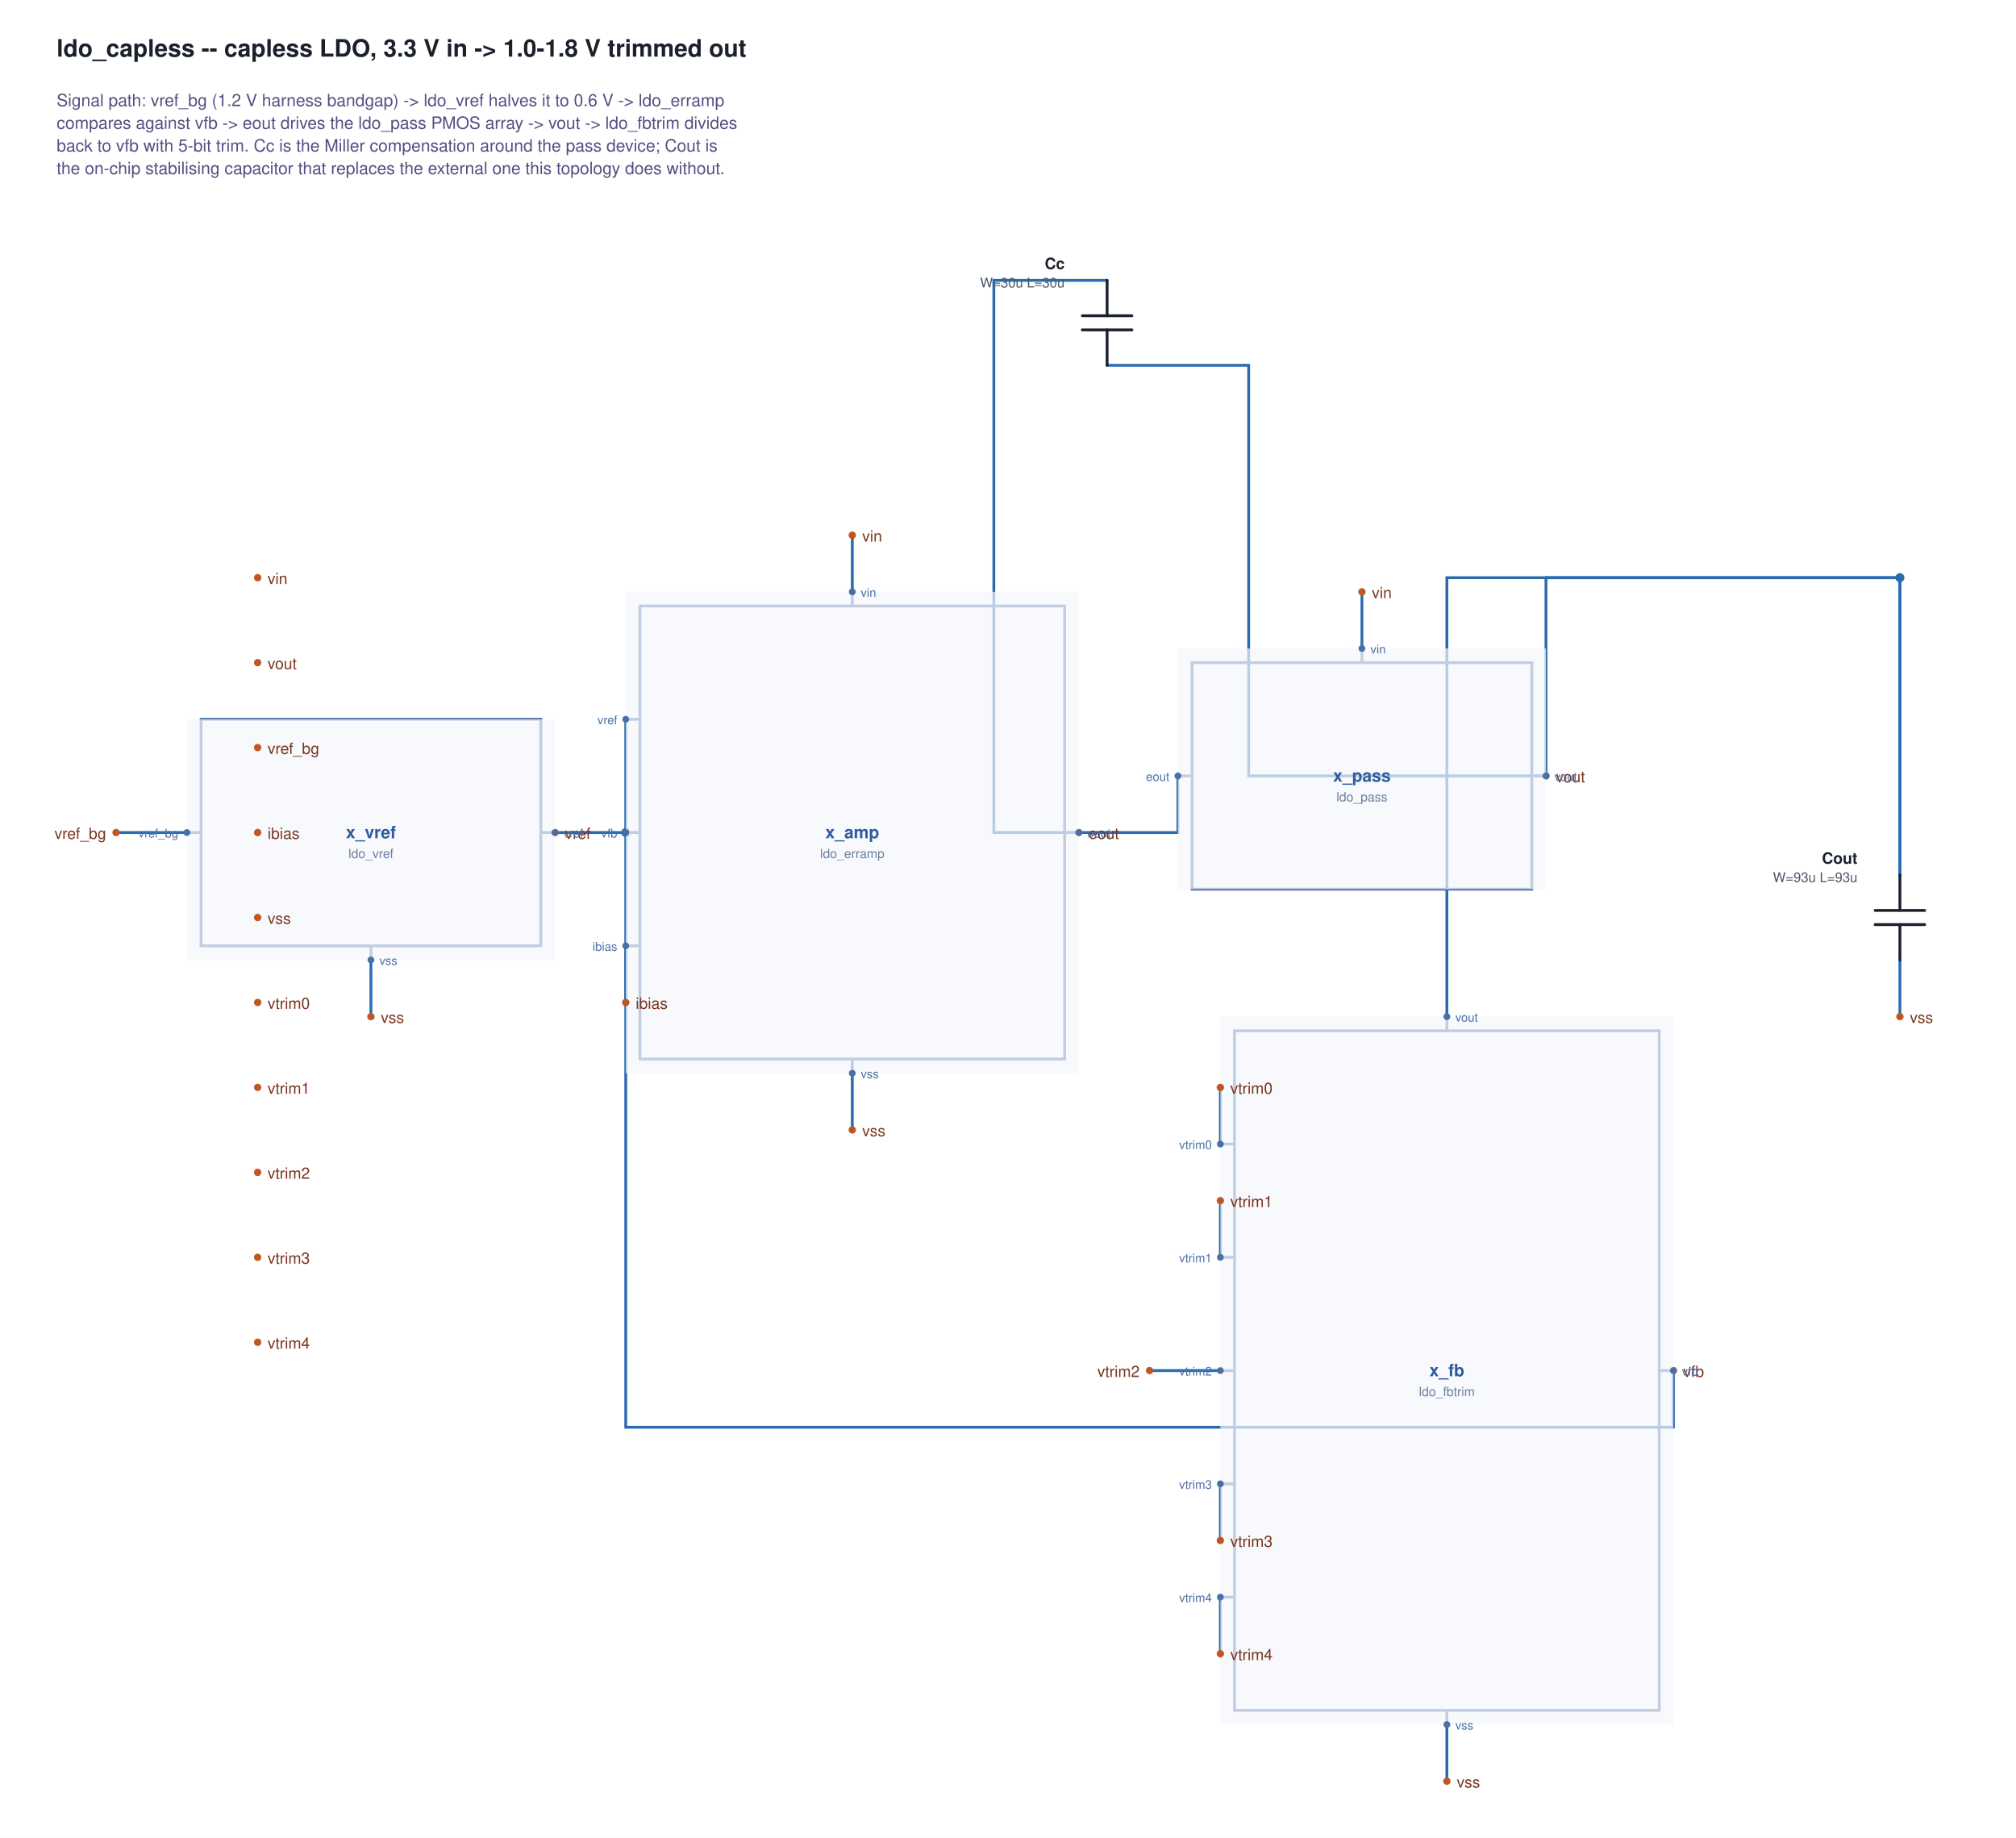
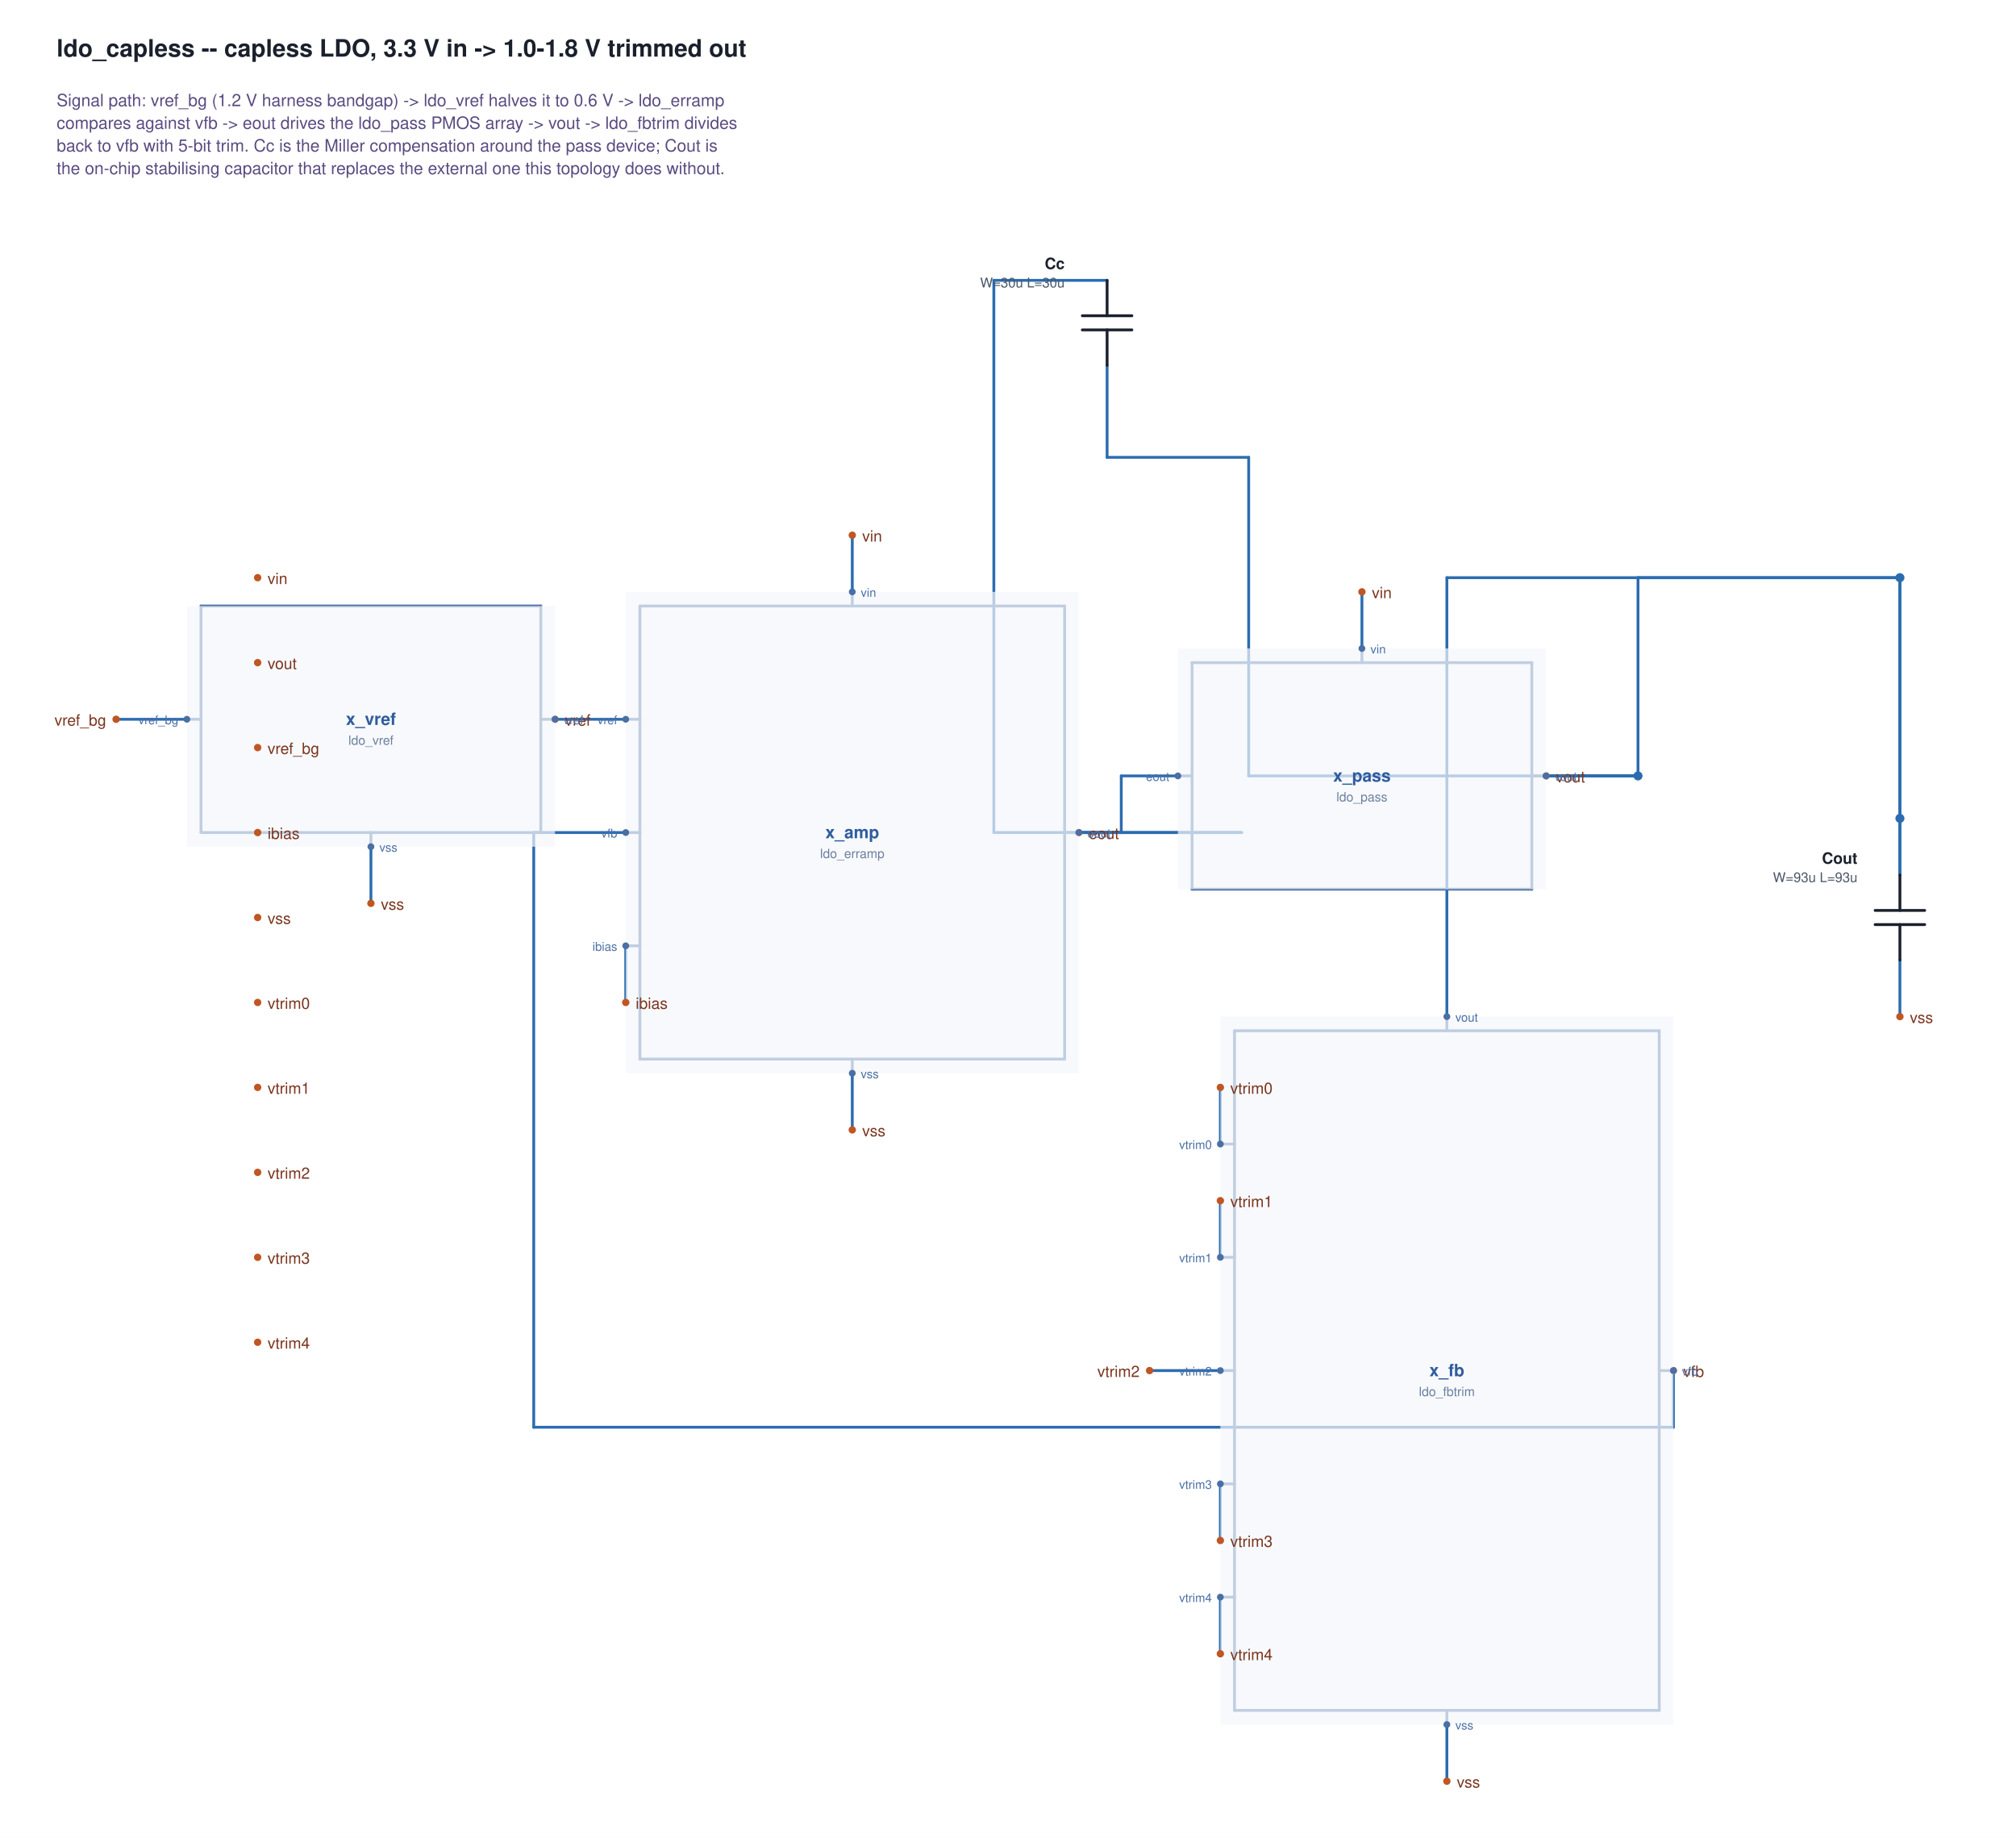
<svg xmlns="http://www.w3.org/2000/svg" width="1424" height="1298" viewBox="-822 -708 1424 1298">
  <rect x="-822.0" y="-708.0" width="1424.0" height="1298.0" fill="#ffffff" />
-   <line x1="-430.0" y1="-120.0" x2="-380.0" y2="-120.0" stroke="#2b6cb0" stroke-width="2" stroke-linecap="round" />
-   <line x1="-380.0" y1="-120.0" x2="-380.0" y2="-200.0" stroke="#2b6cb0" stroke-width="2" stroke-linecap="round" />
-   <line x1="-60.0" y1="-120.0" x2="10.0" y2="-120.0" stroke="#2b6cb0" stroke-width="2" stroke-linecap="round" />
-   <line x1="10.0" y1="-120.0" x2="10.0" y2="-160.0" stroke="#2b6cb0" stroke-width="2" stroke-linecap="round" />
-   <line x1="270.0" y1="-160.0" x2="270.0" y2="-300.0" stroke="#2b6cb0" stroke-width="2" stroke-linecap="round" />
-   <line x1="270.0" y1="-300.0" x2="520.0" y2="-300.0" stroke="#2b6cb0" stroke-width="2" stroke-linecap="round" />
-   <line x1="520.0" y1="-300.0" x2="520.0" y2="-90.0" stroke="#2b6cb0" stroke-width="2" stroke-linecap="round" />
+   <line x1="-430.0" y1="-200.0" x2="-420.0" y2="-200.0" stroke="#2b6cb0" stroke-width="2" stroke-linecap="round" />
+   <line x1="-420.0" y1="-200.0" x2="-380.0" y2="-200.0" stroke="#2b6cb0" stroke-width="2" stroke-linecap="round" />
+   <line x1="-60.0" y1="-120.0" x2="-30.0" y2="-120.0" stroke="#2b6cb0" stroke-width="2" stroke-linecap="round" />
+   <line x1="-30.0" y1="-120.0" x2="-30.0" y2="-160.0" stroke="#2b6cb0" stroke-width="2" stroke-linecap="round" />
+   <line x1="-30.0" y1="-160.0" x2="10.0" y2="-160.0" stroke="#2b6cb0" stroke-width="2" stroke-linecap="round" />
+   <line x1="270.0" y1="-160.0" x2="335.0" y2="-160.0" stroke="#2b6cb0" stroke-width="2" stroke-linecap="round" />
+   <line x1="335.0" y1="-160.0" x2="335.0" y2="-300.0" stroke="#2b6cb0" stroke-width="2" stroke-linecap="round" />
+   <line x1="335.0" y1="-300.0" x2="520.0" y2="-300.0" stroke="#2b6cb0" stroke-width="2" stroke-linecap="round" />
+   <line x1="520.0" y1="-300.0" x2="520.0" y2="-130.0" stroke="#2b6cb0" stroke-width="2" stroke-linecap="round" />
+   <line x1="520.0" y1="-130.0" x2="520.0" y2="-90.0" stroke="#2b6cb0" stroke-width="2" stroke-linecap="round" />
  <line x1="200.0" y1="10.0" x2="200.0" y2="-300.0" stroke="#2b6cb0" stroke-width="2" stroke-linecap="round" />
  <line x1="200.0" y1="-300.0" x2="520.0" y2="-300.0" stroke="#2b6cb0" stroke-width="2" stroke-linecap="round" />
-   <line x1="520.0" y1="-300.0" x2="520.0" y2="-90.0" stroke="#2b6cb0" stroke-width="2" stroke-linecap="round" />
+   <line x1="520.0" y1="-300.0" x2="520.0" y2="-130.0" stroke="#2b6cb0" stroke-width="2" stroke-linecap="round" />
+   <line x1="520.0" y1="-130.0" x2="520.0" y2="-90.0" stroke="#2b6cb0" stroke-width="2" stroke-linecap="round" />
  <line x1="360.0" y1="260.0" x2="360.0" y2="300.0" stroke="#2b6cb0" stroke-width="2" stroke-linecap="round" />
-   <line x1="360.0" y1="300.0" x2="-380.0" y2="300.0" stroke="#2b6cb0" stroke-width="2" stroke-linecap="round" />
-   <line x1="-380.0" y1="300.0" x2="-380.0" y2="-120.0" stroke="#2b6cb0" stroke-width="2" stroke-linecap="round" />
+   <line x1="360.0" y1="300.0" x2="-445.0" y2="300.0" stroke="#2b6cb0" stroke-width="2" stroke-linecap="round" />
+   <line x1="-445.0" y1="300.0" x2="-445.0" y2="-120.0" stroke="#2b6cb0" stroke-width="2" stroke-linecap="round" />
+   <line x1="-445.0" y1="-120.0" x2="-380.0" y2="-120.0" stroke="#2b6cb0" stroke-width="2" stroke-linecap="round" />
  <line x1="-40.0" y1="-510.0" x2="-120.0" y2="-510.0" stroke="#2b6cb0" stroke-width="2" stroke-linecap="round" />
  <line x1="-120.0" y1="-510.0" x2="-120.0" y2="-120.0" stroke="#2b6cb0" stroke-width="2" stroke-linecap="round" />
-   <line x1="-120.0" y1="-120.0" x2="-60.0" y2="-120.0" stroke="#2b6cb0" stroke-width="2" stroke-linecap="round" />
-   <line x1="-40.0" y1="-450.0" x2="60.0" y2="-450.0" stroke="#2b6cb0" stroke-width="2" stroke-linecap="round" />
-   <line x1="60.0" y1="-450.0" x2="60.0" y2="-160.0" stroke="#2b6cb0" stroke-width="2" stroke-linecap="round" />
-   <line x1="60.0" y1="-160.0" x2="270.0" y2="-160.0" stroke="#2b6cb0" stroke-width="2" stroke-linecap="round" />
-   <line x1="-690.0" y1="-120.0" x2="-740.0" y2="-120.0" stroke="#2b6cb0" stroke-width="2" stroke-linecap="round" />
-   <line x1="-560.0" y1="-30.0" x2="-560.0" y2="10.0" stroke="#2b6cb0" stroke-width="2" stroke-linecap="round" />
+   <line x1="-120.0" y1="-120.0" x2="55.0" y2="-120.0" stroke="#2b6cb0" stroke-width="2" stroke-linecap="round" />
+   <line x1="55.0" y1="-120.0" x2="-60.0" y2="-120.0" stroke="#2b6cb0" stroke-width="2" stroke-linecap="round" />
+   <line x1="-40.0" y1="-450.0" x2="-40.0" y2="-385.0" stroke="#2b6cb0" stroke-width="2" stroke-linecap="round" />
+   <line x1="-40.0" y1="-385.0" x2="60.0" y2="-385.0" stroke="#2b6cb0" stroke-width="2" stroke-linecap="round" />
+   <line x1="60.0" y1="-385.0" x2="60.0" y2="-160.0" stroke="#2b6cb0" stroke-width="2" stroke-linecap="round" />
+   <line x1="60.0" y1="-160.0" x2="335.0" y2="-160.0" stroke="#2b6cb0" stroke-width="2" stroke-linecap="round" />
+   <line x1="335.0" y1="-160.0" x2="270.0" y2="-160.0" stroke="#2b6cb0" stroke-width="2" stroke-linecap="round" />
+   <line x1="-690.0" y1="-200.0" x2="-740.0" y2="-200.0" stroke="#2b6cb0" stroke-width="2" stroke-linecap="round" />
+   <line x1="-560.0" y1="-110.0" x2="-560.0" y2="-70.0" stroke="#2b6cb0" stroke-width="2" stroke-linecap="round" />
  <line x1="-380.0" y1="-40.0" x2="-380.0" y2="0.0" stroke="#2b6cb0" stroke-width="2" stroke-linecap="round" />
  <line x1="-220.0" y1="-290.0" x2="-220.0" y2="-330.0" stroke="#2b6cb0" stroke-width="2" stroke-linecap="round" />
  <line x1="-220.0" y1="50.0" x2="-220.0" y2="90.0" stroke="#2b6cb0" stroke-width="2" stroke-linecap="round" />
  <line x1="140.0" y1="-250.0" x2="140.0" y2="-290.0" stroke="#2b6cb0" stroke-width="2" stroke-linecap="round" />
  <line x1="200.0" y1="510.0" x2="200.0" y2="550.0" stroke="#2b6cb0" stroke-width="2" stroke-linecap="round" />
  <line x1="40.0" y1="100.0" x2="40.0" y2="60.0" stroke="#2b6cb0" stroke-width="2" stroke-linecap="round" />
  <line x1="40.0" y1="180.0" x2="40.0" y2="140.0" stroke="#2b6cb0" stroke-width="2" stroke-linecap="round" />
  <line x1="40.0" y1="260.0" x2="-10.0" y2="260.0" stroke="#2b6cb0" stroke-width="2" stroke-linecap="round" />
  <line x1="40.0" y1="340.0" x2="40.0" y2="380.0" stroke="#2b6cb0" stroke-width="2" stroke-linecap="round" />
  <line x1="40.0" y1="420.0" x2="40.0" y2="460.0" stroke="#2b6cb0" stroke-width="2" stroke-linecap="round" />
  <line x1="520.0" y1="-30.0" x2="520.0" y2="10.0" stroke="#2b6cb0" stroke-width="2" stroke-linecap="round" />
-   <circle cx="-380.0" cy="-120.0" r="3.2" fill="#2b6cb0" />
+   <circle cx="335.0" cy="-160.0" r="3.2" fill="#2b6cb0" />
  <circle cx="520.0" cy="-300.0" r="3.2" fill="#2b6cb0" />
-   <circle cx="-430.0" cy="-120.0" r="2.6" fill="#c05621" />
-   <text x="-423.0" y="-115.5" text-anchor="start" font-family="Helvetica,Arial,sans-serif" font-size="11" fill="#7b341e">vref</text>
+   <circle cx="520.0" cy="-130.0" r="3.2" fill="#2b6cb0" />
+   <circle cx="-430.0" cy="-200.0" r="2.6" fill="#c05621" />
+   <text x="-423.0" y="-195.5" text-anchor="start" font-family="Helvetica,Arial,sans-serif" font-size="11" fill="#7b341e">vref</text>
  <circle cx="-60.0" cy="-120.0" r="2.6" fill="#c05621" />
  <text x="-53.0" y="-115.5" text-anchor="start" font-family="Helvetica,Arial,sans-serif" font-size="11" fill="#7b341e">eout</text>
  <circle cx="270.0" cy="-160.0" r="2.6" fill="#c05621" />
  <text x="277.0" y="-155.5" text-anchor="start" font-family="Helvetica,Arial,sans-serif" font-size="11" fill="#7b341e">vout</text>
  <circle cx="360.0" cy="260.0" r="2.6" fill="#c05621" />
  <text x="367.0" y="264.5" text-anchor="start" font-family="Helvetica,Arial,sans-serif" font-size="11" fill="#7b341e">vfb</text>
-   <line x1="-680.0" y1="-200.0" x2="-440.0" y2="-200.0" stroke="#4a6fa5" stroke-width="2" stroke-linecap="round" />
-   <line x1="-440.0" y1="-200.0" x2="-440.0" y2="-40.0" stroke="#4a6fa5" stroke-width="2" stroke-linecap="round" />
-   <line x1="-440.0" y1="-40.0" x2="-680.0" y2="-40.0" stroke="#4a6fa5" stroke-width="2" stroke-linecap="round" />
-   <line x1="-680.0" y1="-40.0" x2="-680.0" y2="-200.0" stroke="#4a6fa5" stroke-width="2" stroke-linecap="round" />
-   <line x1="-680.0" y1="-120.0" x2="-690.0" y2="-120.0" stroke="#4a6fa5" stroke-width="2" stroke-linecap="round" />
-   <line x1="-440.0" y1="-120.0" x2="-430.0" y2="-120.0" stroke="#4a6fa5" stroke-width="2" stroke-linecap="round" />
-   <line x1="-560.0" y1="-40.0" x2="-560.0" y2="-30.0" stroke="#4a6fa5" stroke-width="2" stroke-linecap="round" />
-   <rect x="-690.0" y="-200.0" width="260.0" height="170.0" fill="#f4f7fb" fill-opacity="0.7" stroke="none" />
-   <circle cx="-690.0" cy="-120.0" r="2.4" fill="#4a6fa5" />
-   <text x="-696.0" y="-116.5" text-anchor="end" font-family="Helvetica,Arial,sans-serif" font-size="8.5" fill="#4a6fa5">vref_bg</text>
-   <circle cx="-430.0" cy="-120.0" r="2.4" fill="#4a6fa5" />
-   <text x="-424.0" y="-116.5" text-anchor="start" font-family="Helvetica,Arial,sans-serif" font-size="8.5" fill="#4a6fa5">vref</text>
-   <circle cx="-560.0" cy="-30.0" r="2.4" fill="#4a6fa5" />
-   <text x="-554.0" y="-26.5" text-anchor="start" font-family="Helvetica,Arial,sans-serif" font-size="8.5" fill="#4a6fa5">vss</text>
-   <text x="-560.0" y="-116.0" text-anchor="middle" font-family="Helvetica,Arial,sans-serif" font-size="12" font-weight="bold" fill="#2f5c9e">x_vref</text>
-   <text x="-560.0" y="-102.0" text-anchor="middle" font-family="Helvetica,Arial,sans-serif" font-size="9" fill="#6b7f9e">ldo_vref</text>
-   <circle cx="-740.0" cy="-120.0" r="2.6" fill="#c05621" />
-   <text x="-747.0" y="-115.5" text-anchor="end" font-family="Helvetica,Arial,sans-serif" font-size="11" fill="#7b341e">vref_bg</text>
-   <circle cx="-560.0" cy="10.0" r="2.6" fill="#c05621" />
-   <text x="-553.0" y="14.5" text-anchor="start" font-family="Helvetica,Arial,sans-serif" font-size="11" fill="#7b341e">vss</text>
+   <line x1="-680.0" y1="-280.0" x2="-440.0" y2="-280.0" stroke="#4a6fa5" stroke-width="2" stroke-linecap="round" />
+   <line x1="-440.0" y1="-280.0" x2="-440.0" y2="-120.0" stroke="#4a6fa5" stroke-width="2" stroke-linecap="round" />
+   <line x1="-440.0" y1="-120.0" x2="-680.0" y2="-120.0" stroke="#4a6fa5" stroke-width="2" stroke-linecap="round" />
+   <line x1="-680.0" y1="-120.0" x2="-680.0" y2="-280.0" stroke="#4a6fa5" stroke-width="2" stroke-linecap="round" />
+   <line x1="-680.0" y1="-200.0" x2="-690.0" y2="-200.0" stroke="#4a6fa5" stroke-width="2" stroke-linecap="round" />
+   <line x1="-440.0" y1="-200.0" x2="-430.0" y2="-200.0" stroke="#4a6fa5" stroke-width="2" stroke-linecap="round" />
+   <line x1="-560.0" y1="-120.0" x2="-560.0" y2="-110.0" stroke="#4a6fa5" stroke-width="2" stroke-linecap="round" />
+   <rect x="-690.0" y="-280.0" width="260.0" height="170.0" fill="#f4f7fb" fill-opacity="0.7" stroke="none" />
+   <circle cx="-690.0" cy="-200.0" r="2.4" fill="#4a6fa5" />
+   <text x="-696.0" y="-196.5" text-anchor="end" font-family="Helvetica,Arial,sans-serif" font-size="8.5" fill="#4a6fa5">vref_bg</text>
+   <circle cx="-430.0" cy="-200.0" r="2.4" fill="#4a6fa5" />
+   <text x="-424.0" y="-196.5" text-anchor="start" font-family="Helvetica,Arial,sans-serif" font-size="8.5" fill="#4a6fa5">vref</text>
+   <circle cx="-560.0" cy="-110.0" r="2.4" fill="#4a6fa5" />
+   <text x="-554.0" y="-106.5" text-anchor="start" font-family="Helvetica,Arial,sans-serif" font-size="8.5" fill="#4a6fa5">vss</text>
+   <text x="-560.0" y="-196.0" text-anchor="middle" font-family="Helvetica,Arial,sans-serif" font-size="12" font-weight="bold" fill="#2f5c9e">x_vref</text>
+   <text x="-560.0" y="-182.0" text-anchor="middle" font-family="Helvetica,Arial,sans-serif" font-size="9" fill="#6b7f9e">ldo_vref</text>
+   <circle cx="-740.0" cy="-200.0" r="2.6" fill="#c05621" />
+   <text x="-747.0" y="-195.5" text-anchor="end" font-family="Helvetica,Arial,sans-serif" font-size="11" fill="#7b341e">vref_bg</text>
+   <circle cx="-560.0" cy="-70.0" r="2.6" fill="#c05621" />
+   <text x="-553.0" y="-65.5" text-anchor="start" font-family="Helvetica,Arial,sans-serif" font-size="11" fill="#7b341e">vss</text>
  <line x1="-370.0" y1="-280.0" x2="-70.0" y2="-280.0" stroke="#4a6fa5" stroke-width="2" stroke-linecap="round" />
  <line x1="-70.0" y1="-280.0" x2="-70.0" y2="40.0" stroke="#4a6fa5" stroke-width="2" stroke-linecap="round" />
  <line x1="-70.0" y1="40.0" x2="-370.0" y2="40.0" stroke="#4a6fa5" stroke-width="2" stroke-linecap="round" />
  <line x1="-370.0" y1="40.0" x2="-370.0" y2="-280.0" stroke="#4a6fa5" stroke-width="2" stroke-linecap="round" />
  <line x1="-370.0" y1="-200.0" x2="-380.0" y2="-200.0" stroke="#4a6fa5" stroke-width="2" stroke-linecap="round" />
  <line x1="-370.0" y1="-120.0" x2="-380.0" y2="-120.0" stroke="#4a6fa5" stroke-width="2" stroke-linecap="round" />
  <line x1="-370.0" y1="-40.0" x2="-380.0" y2="-40.0" stroke="#4a6fa5" stroke-width="2" stroke-linecap="round" />
  <line x1="-70.0" y1="-120.0" x2="-60.0" y2="-120.0" stroke="#4a6fa5" stroke-width="2" stroke-linecap="round" />
  <line x1="-220.0" y1="-280.0" x2="-220.0" y2="-290.0" stroke="#4a6fa5" stroke-width="2" stroke-linecap="round" />
  <line x1="-220.0" y1="40.0" x2="-220.0" y2="50.0" stroke="#4a6fa5" stroke-width="2" stroke-linecap="round" />
  <rect x="-380.0" y="-290.0" width="320.0" height="340.0" fill="#f4f7fb" fill-opacity="0.7" stroke="none" />
  <circle cx="-380.0" cy="-200.0" r="2.4" fill="#4a6fa5" />
  <text x="-386.0" y="-196.5" text-anchor="end" font-family="Helvetica,Arial,sans-serif" font-size="8.5" fill="#4a6fa5">vref</text>
  <circle cx="-380.0" cy="-120.0" r="2.4" fill="#4a6fa5" />
  <text x="-386.0" y="-116.5" text-anchor="end" font-family="Helvetica,Arial,sans-serif" font-size="8.5" fill="#4a6fa5">vfb</text>
  <circle cx="-380.0" cy="-40.0" r="2.4" fill="#4a6fa5" />
  <text x="-386.0" y="-36.5" text-anchor="end" font-family="Helvetica,Arial,sans-serif" font-size="8.5" fill="#4a6fa5">ibias</text>
  <circle cx="-60.0" cy="-120.0" r="2.4" fill="#4a6fa5" />
  <text x="-54.0" y="-116.5" text-anchor="start" font-family="Helvetica,Arial,sans-serif" font-size="8.5" fill="#4a6fa5">eout</text>
  <circle cx="-220.0" cy="-290.0" r="2.4" fill="#4a6fa5" />
  <text x="-214.0" y="-286.5" text-anchor="start" font-family="Helvetica,Arial,sans-serif" font-size="8.5" fill="#4a6fa5">vin</text>
  <circle cx="-220.0" cy="50.0" r="2.4" fill="#4a6fa5" />
  <text x="-214.0" y="53.5" text-anchor="start" font-family="Helvetica,Arial,sans-serif" font-size="8.5" fill="#4a6fa5">vss</text>
  <text x="-220.0" y="-116.0" text-anchor="middle" font-family="Helvetica,Arial,sans-serif" font-size="12" font-weight="bold" fill="#2f5c9e">x_amp</text>
  <text x="-220.0" y="-102.0" text-anchor="middle" font-family="Helvetica,Arial,sans-serif" font-size="9" fill="#6b7f9e">ldo_erramp</text>
  <circle cx="-380.0" cy="0.0" r="2.6" fill="#c05621" />
  <text x="-373.0" y="4.5" text-anchor="start" font-family="Helvetica,Arial,sans-serif" font-size="11" fill="#7b341e">ibias</text>
  <circle cx="-220.0" cy="-330.0" r="2.6" fill="#c05621" />
  <text x="-213.0" y="-325.5" text-anchor="start" font-family="Helvetica,Arial,sans-serif" font-size="11" fill="#7b341e">vin</text>
  <circle cx="-220.0" cy="90.0" r="2.6" fill="#c05621" />
  <text x="-213.0" y="94.5" text-anchor="start" font-family="Helvetica,Arial,sans-serif" font-size="11" fill="#7b341e">vss</text>
  <line x1="20.0" y1="-240.0" x2="260.0" y2="-240.0" stroke="#4a6fa5" stroke-width="2" stroke-linecap="round" />
  <line x1="260.0" y1="-240.0" x2="260.0" y2="-80.0" stroke="#4a6fa5" stroke-width="2" stroke-linecap="round" />
  <line x1="260.0" y1="-80.0" x2="20.0" y2="-80.0" stroke="#4a6fa5" stroke-width="2" stroke-linecap="round" />
  <line x1="20.0" y1="-80.0" x2="20.0" y2="-240.0" stroke="#4a6fa5" stroke-width="2" stroke-linecap="round" />
  <line x1="20.0" y1="-160.0" x2="10.0" y2="-160.0" stroke="#4a6fa5" stroke-width="2" stroke-linecap="round" />
  <line x1="260.0" y1="-160.0" x2="270.0" y2="-160.0" stroke="#4a6fa5" stroke-width="2" stroke-linecap="round" />
  <line x1="140.0" y1="-240.0" x2="140.0" y2="-250.0" stroke="#4a6fa5" stroke-width="2" stroke-linecap="round" />
  <rect x="10.0" y="-250.0" width="260.0" height="170.0" fill="#f4f7fb" fill-opacity="0.7" stroke="none" />
  <circle cx="10.0" cy="-160.0" r="2.4" fill="#4a6fa5" />
  <text x="4.0" y="-156.5" text-anchor="end" font-family="Helvetica,Arial,sans-serif" font-size="8.5" fill="#4a6fa5">eout</text>
  <circle cx="270.0" cy="-160.0" r="2.4" fill="#4a6fa5" />
  <text x="276.0" y="-156.5" text-anchor="start" font-family="Helvetica,Arial,sans-serif" font-size="8.5" fill="#4a6fa5">vout</text>
  <circle cx="140.0" cy="-250.0" r="2.4" fill="#4a6fa5" />
  <text x="146.0" y="-246.5" text-anchor="start" font-family="Helvetica,Arial,sans-serif" font-size="8.5" fill="#4a6fa5">vin</text>
  <text x="140.0" y="-156.0" text-anchor="middle" font-family="Helvetica,Arial,sans-serif" font-size="12" font-weight="bold" fill="#2f5c9e">x_pass</text>
  <text x="140.0" y="-142.0" text-anchor="middle" font-family="Helvetica,Arial,sans-serif" font-size="9" fill="#6b7f9e">ldo_pass</text>
  <circle cx="140.0" cy="-290.0" r="2.6" fill="#c05621" />
  <text x="147.0" y="-285.5" text-anchor="start" font-family="Helvetica,Arial,sans-serif" font-size="11" fill="#7b341e">vin</text>
  <line x1="50.0" y1="20.0" x2="350.0" y2="20.0" stroke="#4a6fa5" stroke-width="2" stroke-linecap="round" />
  <line x1="350.0" y1="20.0" x2="350.0" y2="500.0" stroke="#4a6fa5" stroke-width="2" stroke-linecap="round" />
  <line x1="350.0" y1="500.0" x2="50.0" y2="500.0" stroke="#4a6fa5" stroke-width="2" stroke-linecap="round" />
  <line x1="50.0" y1="500.0" x2="50.0" y2="20.0" stroke="#4a6fa5" stroke-width="2" stroke-linecap="round" />
  <line x1="50.0" y1="100.0" x2="40.0" y2="100.0" stroke="#4a6fa5" stroke-width="2" stroke-linecap="round" />
  <line x1="50.0" y1="180.0" x2="40.0" y2="180.0" stroke="#4a6fa5" stroke-width="2" stroke-linecap="round" />
  <line x1="50.0" y1="260.0" x2="40.0" y2="260.0" stroke="#4a6fa5" stroke-width="2" stroke-linecap="round" />
  <line x1="50.0" y1="340.0" x2="40.0" y2="340.0" stroke="#4a6fa5" stroke-width="2" stroke-linecap="round" />
  <line x1="50.0" y1="420.0" x2="40.0" y2="420.0" stroke="#4a6fa5" stroke-width="2" stroke-linecap="round" />
  <line x1="350.0" y1="260.0" x2="360.0" y2="260.0" stroke="#4a6fa5" stroke-width="2" stroke-linecap="round" />
  <line x1="200.0" y1="20.0" x2="200.0" y2="10.0" stroke="#4a6fa5" stroke-width="2" stroke-linecap="round" />
  <line x1="200.0" y1="500.0" x2="200.0" y2="510.0" stroke="#4a6fa5" stroke-width="2" stroke-linecap="round" />
  <rect x="40.0" y="10.0" width="320.0" height="500.0" fill="#f4f7fb" fill-opacity="0.7" stroke="none" />
  <circle cx="40.0" cy="100.0" r="2.4" fill="#4a6fa5" />
  <text x="34.0" y="103.5" text-anchor="end" font-family="Helvetica,Arial,sans-serif" font-size="8.5" fill="#4a6fa5">vtrim0</text>
  <circle cx="40.0" cy="180.0" r="2.4" fill="#4a6fa5" />
  <text x="34.0" y="183.5" text-anchor="end" font-family="Helvetica,Arial,sans-serif" font-size="8.5" fill="#4a6fa5">vtrim1</text>
  <circle cx="40.0" cy="260.0" r="2.4" fill="#4a6fa5" />
  <text x="34.0" y="263.5" text-anchor="end" font-family="Helvetica,Arial,sans-serif" font-size="8.5" fill="#4a6fa5">vtrim2</text>
  <circle cx="40.0" cy="340.0" r="2.4" fill="#4a6fa5" />
  <text x="34.0" y="343.5" text-anchor="end" font-family="Helvetica,Arial,sans-serif" font-size="8.5" fill="#4a6fa5">vtrim3</text>
  <circle cx="40.0" cy="420.0" r="2.4" fill="#4a6fa5" />
  <text x="34.0" y="423.5" text-anchor="end" font-family="Helvetica,Arial,sans-serif" font-size="8.5" fill="#4a6fa5">vtrim4</text>
  <circle cx="360.0" cy="260.0" r="2.4" fill="#4a6fa5" />
  <text x="366.0" y="263.5" text-anchor="start" font-family="Helvetica,Arial,sans-serif" font-size="8.5" fill="#4a6fa5">vfb</text>
  <circle cx="200.0" cy="10.0" r="2.4" fill="#4a6fa5" />
  <text x="206.0" y="13.5" text-anchor="start" font-family="Helvetica,Arial,sans-serif" font-size="8.5" fill="#4a6fa5">vout</text>
  <circle cx="200.0" cy="510.0" r="2.4" fill="#4a6fa5" />
  <text x="206.0" y="513.5" text-anchor="start" font-family="Helvetica,Arial,sans-serif" font-size="8.5" fill="#4a6fa5">vss</text>
  <text x="200.0" y="264.0" text-anchor="middle" font-family="Helvetica,Arial,sans-serif" font-size="12" font-weight="bold" fill="#2f5c9e">x_fb</text>
  <text x="200.0" y="278.0" text-anchor="middle" font-family="Helvetica,Arial,sans-serif" font-size="9" fill="#6b7f9e">ldo_fbtrim</text>
  <circle cx="200.0" cy="550.0" r="2.6" fill="#c05621" />
  <text x="207.0" y="554.5" text-anchor="start" font-family="Helvetica,Arial,sans-serif" font-size="11" fill="#7b341e">vss</text>
  <circle cx="40.0" cy="60.0" r="2.6" fill="#c05621" />
  <text x="47.0" y="64.5" text-anchor="start" font-family="Helvetica,Arial,sans-serif" font-size="11" fill="#7b341e">vtrim0</text>
  <circle cx="40.0" cy="140.0" r="2.6" fill="#c05621" />
  <text x="47.0" y="144.5" text-anchor="start" font-family="Helvetica,Arial,sans-serif" font-size="11" fill="#7b341e">vtrim1</text>
  <circle cx="-10.0" cy="260.0" r="2.6" fill="#c05621" />
  <text x="-17.0" y="264.5" text-anchor="end" font-family="Helvetica,Arial,sans-serif" font-size="11" fill="#7b341e">vtrim2</text>
  <circle cx="40.0" cy="380.0" r="2.6" fill="#c05621" />
  <text x="47.0" y="384.5" text-anchor="start" font-family="Helvetica,Arial,sans-serif" font-size="11" fill="#7b341e">vtrim3</text>
  <circle cx="40.0" cy="460.0" r="2.6" fill="#c05621" />
  <text x="47.0" y="464.5" text-anchor="start" font-family="Helvetica,Arial,sans-serif" font-size="11" fill="#7b341e">vtrim4</text>
  <line x1="-57.5" y1="-485.0" x2="-22.5" y2="-485.0" stroke="#1a202c" stroke-width="2" stroke-linecap="round" />
  <line x1="-57.5" y1="-475.0" x2="-22.5" y2="-475.0" stroke="#1a202c" stroke-width="2" stroke-linecap="round" />
  <line x1="-40.0" y1="-510.0" x2="-40.0" y2="-485.0" stroke="#1a202c" stroke-width="2" stroke-linecap="round" />
  <line x1="-40.0" y1="-475.0" x2="-40.0" y2="-450.0" stroke="#1a202c" stroke-width="2" stroke-linecap="round" />
  <text x="-70.0" y="-518.0" text-anchor="end" font-family="Helvetica,Arial,sans-serif" font-size="11" font-weight="bold" fill="#1a202c">Cc</text>
  <text x="-70.0" y="-505.0" text-anchor="end" font-family="Helvetica,Arial,sans-serif" font-size="9.5" fill="#4a5568">W=30u L=30u</text>
  <line x1="502.5" y1="-65.0" x2="537.5" y2="-65.0" stroke="#1a202c" stroke-width="2" stroke-linecap="round" />
  <line x1="502.5" y1="-55.0" x2="537.5" y2="-55.0" stroke="#1a202c" stroke-width="2" stroke-linecap="round" />
  <line x1="520.0" y1="-90.0" x2="520.0" y2="-65.0" stroke="#1a202c" stroke-width="2" stroke-linecap="round" />
  <line x1="520.0" y1="-55.0" x2="520.0" y2="-30.0" stroke="#1a202c" stroke-width="2" stroke-linecap="round" />
  <text x="490.0" y="-98.0" text-anchor="end" font-family="Helvetica,Arial,sans-serif" font-size="11" font-weight="bold" fill="#1a202c">Cout</text>
  <text x="490.0" y="-85.0" text-anchor="end" font-family="Helvetica,Arial,sans-serif" font-size="9.5" fill="#4a5568">W=93u L=93u</text>
  <circle cx="520.0" cy="10.0" r="2.6" fill="#c05621" />
  <text x="527.0" y="14.5" text-anchor="start" font-family="Helvetica,Arial,sans-serif" font-size="11" fill="#7b341e">vss</text>
  <circle cx="-640.0" cy="-300.0" r="2.6" fill="#c05621" />
  <text x="-633.0" y="-295.5" text-anchor="start" font-family="Helvetica,Arial,sans-serif" font-size="11" fill="#7b341e">vin</text>
  <circle cx="-640.0" cy="-240.0" r="2.6" fill="#c05621" />
  <text x="-633.0" y="-235.5" text-anchor="start" font-family="Helvetica,Arial,sans-serif" font-size="11" fill="#7b341e">vout</text>
  <circle cx="-640.0" cy="-180.0" r="2.6" fill="#c05621" />
  <text x="-633.0" y="-175.5" text-anchor="start" font-family="Helvetica,Arial,sans-serif" font-size="11" fill="#7b341e">vref_bg</text>
  <circle cx="-640.0" cy="-120.0" r="2.6" fill="#c05621" />
  <text x="-633.0" y="-115.5" text-anchor="start" font-family="Helvetica,Arial,sans-serif" font-size="11" fill="#7b341e">ibias</text>
  <circle cx="-640.0" cy="-60.0" r="2.6" fill="#c05621" />
  <text x="-633.0" y="-55.5" text-anchor="start" font-family="Helvetica,Arial,sans-serif" font-size="11" fill="#7b341e">vss</text>
  <circle cx="-640.0" cy="0.0" r="2.6" fill="#c05621" />
  <text x="-633.0" y="4.5" text-anchor="start" font-family="Helvetica,Arial,sans-serif" font-size="11" fill="#7b341e">vtrim0</text>
  <circle cx="-640.0" cy="60.0" r="2.6" fill="#c05621" />
  <text x="-633.0" y="64.5" text-anchor="start" font-family="Helvetica,Arial,sans-serif" font-size="11" fill="#7b341e">vtrim1</text>
  <circle cx="-640.0" cy="120.0" r="2.6" fill="#c05621" />
  <text x="-633.0" y="124.5" text-anchor="start" font-family="Helvetica,Arial,sans-serif" font-size="11" fill="#7b341e">vtrim2</text>
  <circle cx="-640.0" cy="180.0" r="2.6" fill="#c05621" />
  <text x="-633.0" y="184.5" text-anchor="start" font-family="Helvetica,Arial,sans-serif" font-size="11" fill="#7b341e">vtrim3</text>
  <circle cx="-640.0" cy="240.0" r="2.6" fill="#c05621" />
  <text x="-633.0" y="244.5" text-anchor="start" font-family="Helvetica,Arial,sans-serif" font-size="11" fill="#7b341e">vtrim4</text>
  <text x="-782.0" y="-668.0" font-family="Helvetica,Arial,sans-serif" font-size="17.0" font-weight="bold" fill="#1a202c">ldo_capless -- capless LDO, 3.3 V in -&gt; 1.0-1.8 V trimmed out</text>
  <text x="-782.0" y="-633.0" font-family="Helvetica,Arial,sans-serif" font-size="12.0" font-weight="normal" fill="#5a4b81">Signal path: vref_bg (1.2 V harness bandgap) -&gt; ldo_vref halves it to 0.6 V -&gt; ldo_erramp</text>
  <text x="-782.0" y="-617.0" font-family="Helvetica,Arial,sans-serif" font-size="12.0" font-weight="normal" fill="#5a4b81">compares against vfb -&gt; eout drives the ldo_pass PMOS array -&gt; vout -&gt; ldo_fbtrim divides</text>
  <text x="-782.0" y="-601.0" font-family="Helvetica,Arial,sans-serif" font-size="12.0" font-weight="normal" fill="#5a4b81">back to vfb with 5-bit trim.  Cc is the Miller compensation around the pass device; Cout is</text>
  <text x="-782.0" y="-585.0" font-family="Helvetica,Arial,sans-serif" font-size="12.0" font-weight="normal" fill="#5a4b81">the on-chip stabilising capacitor that replaces the external one this topology does without.</text>
</svg>
